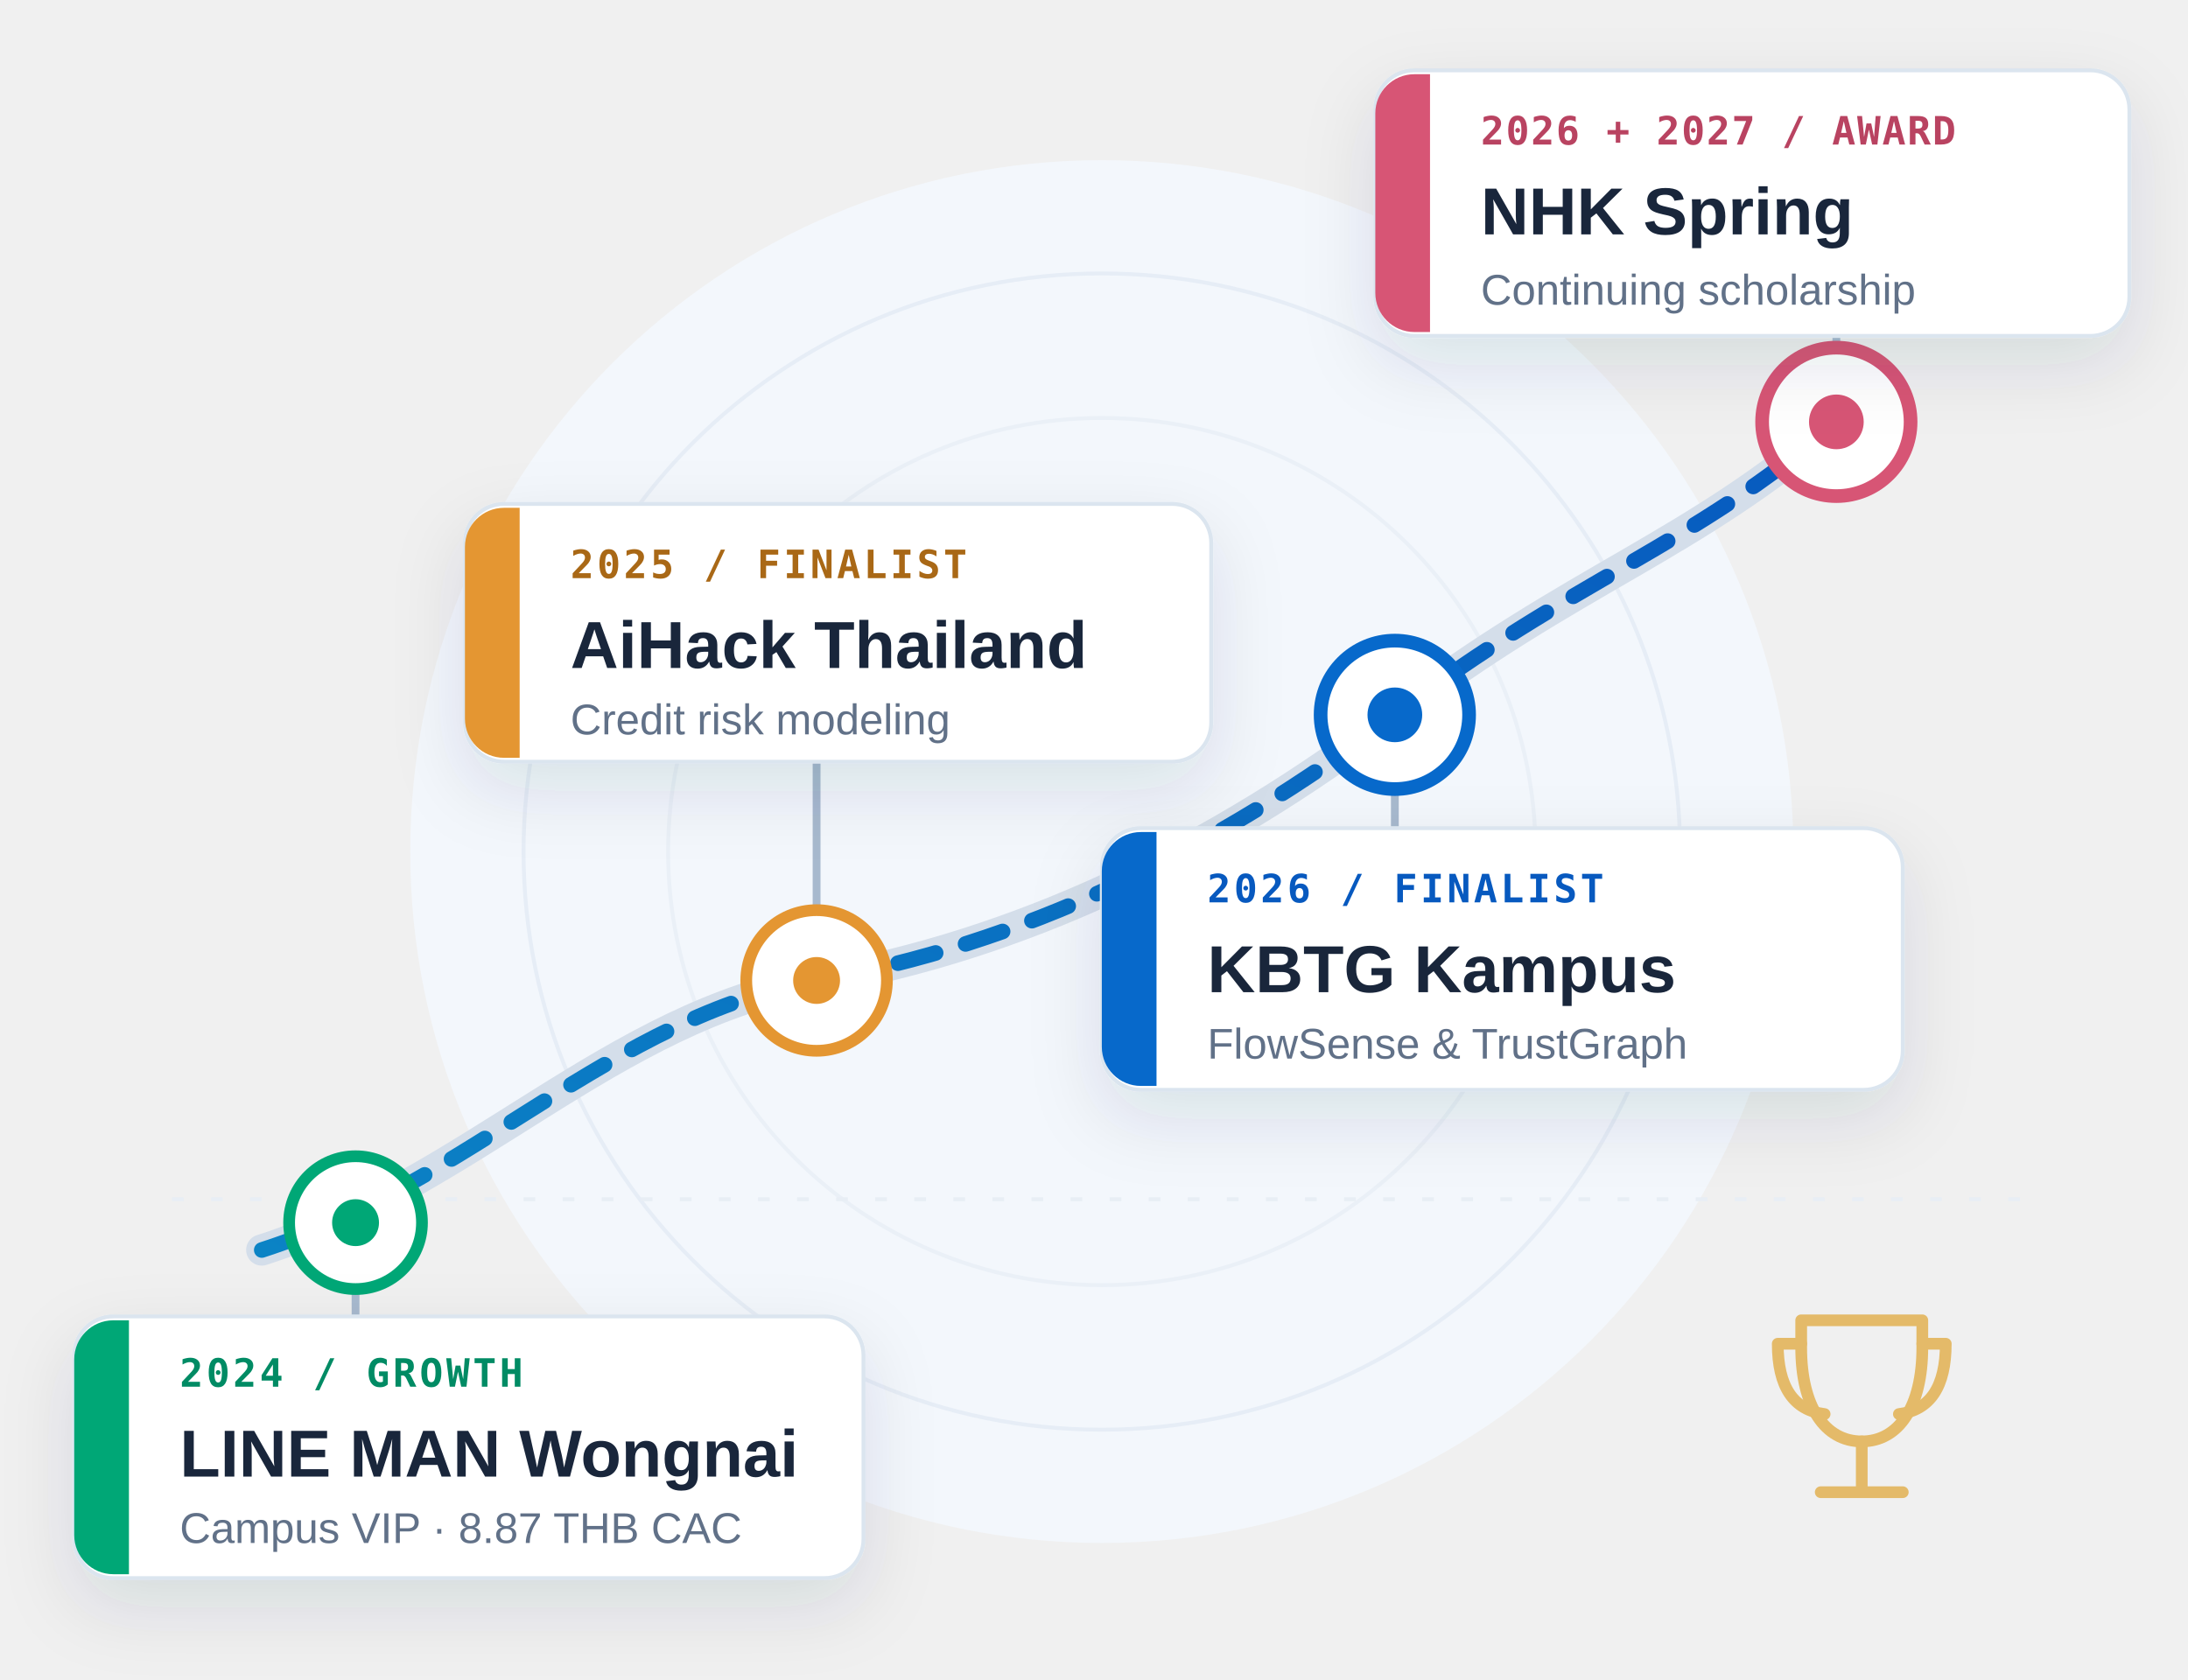
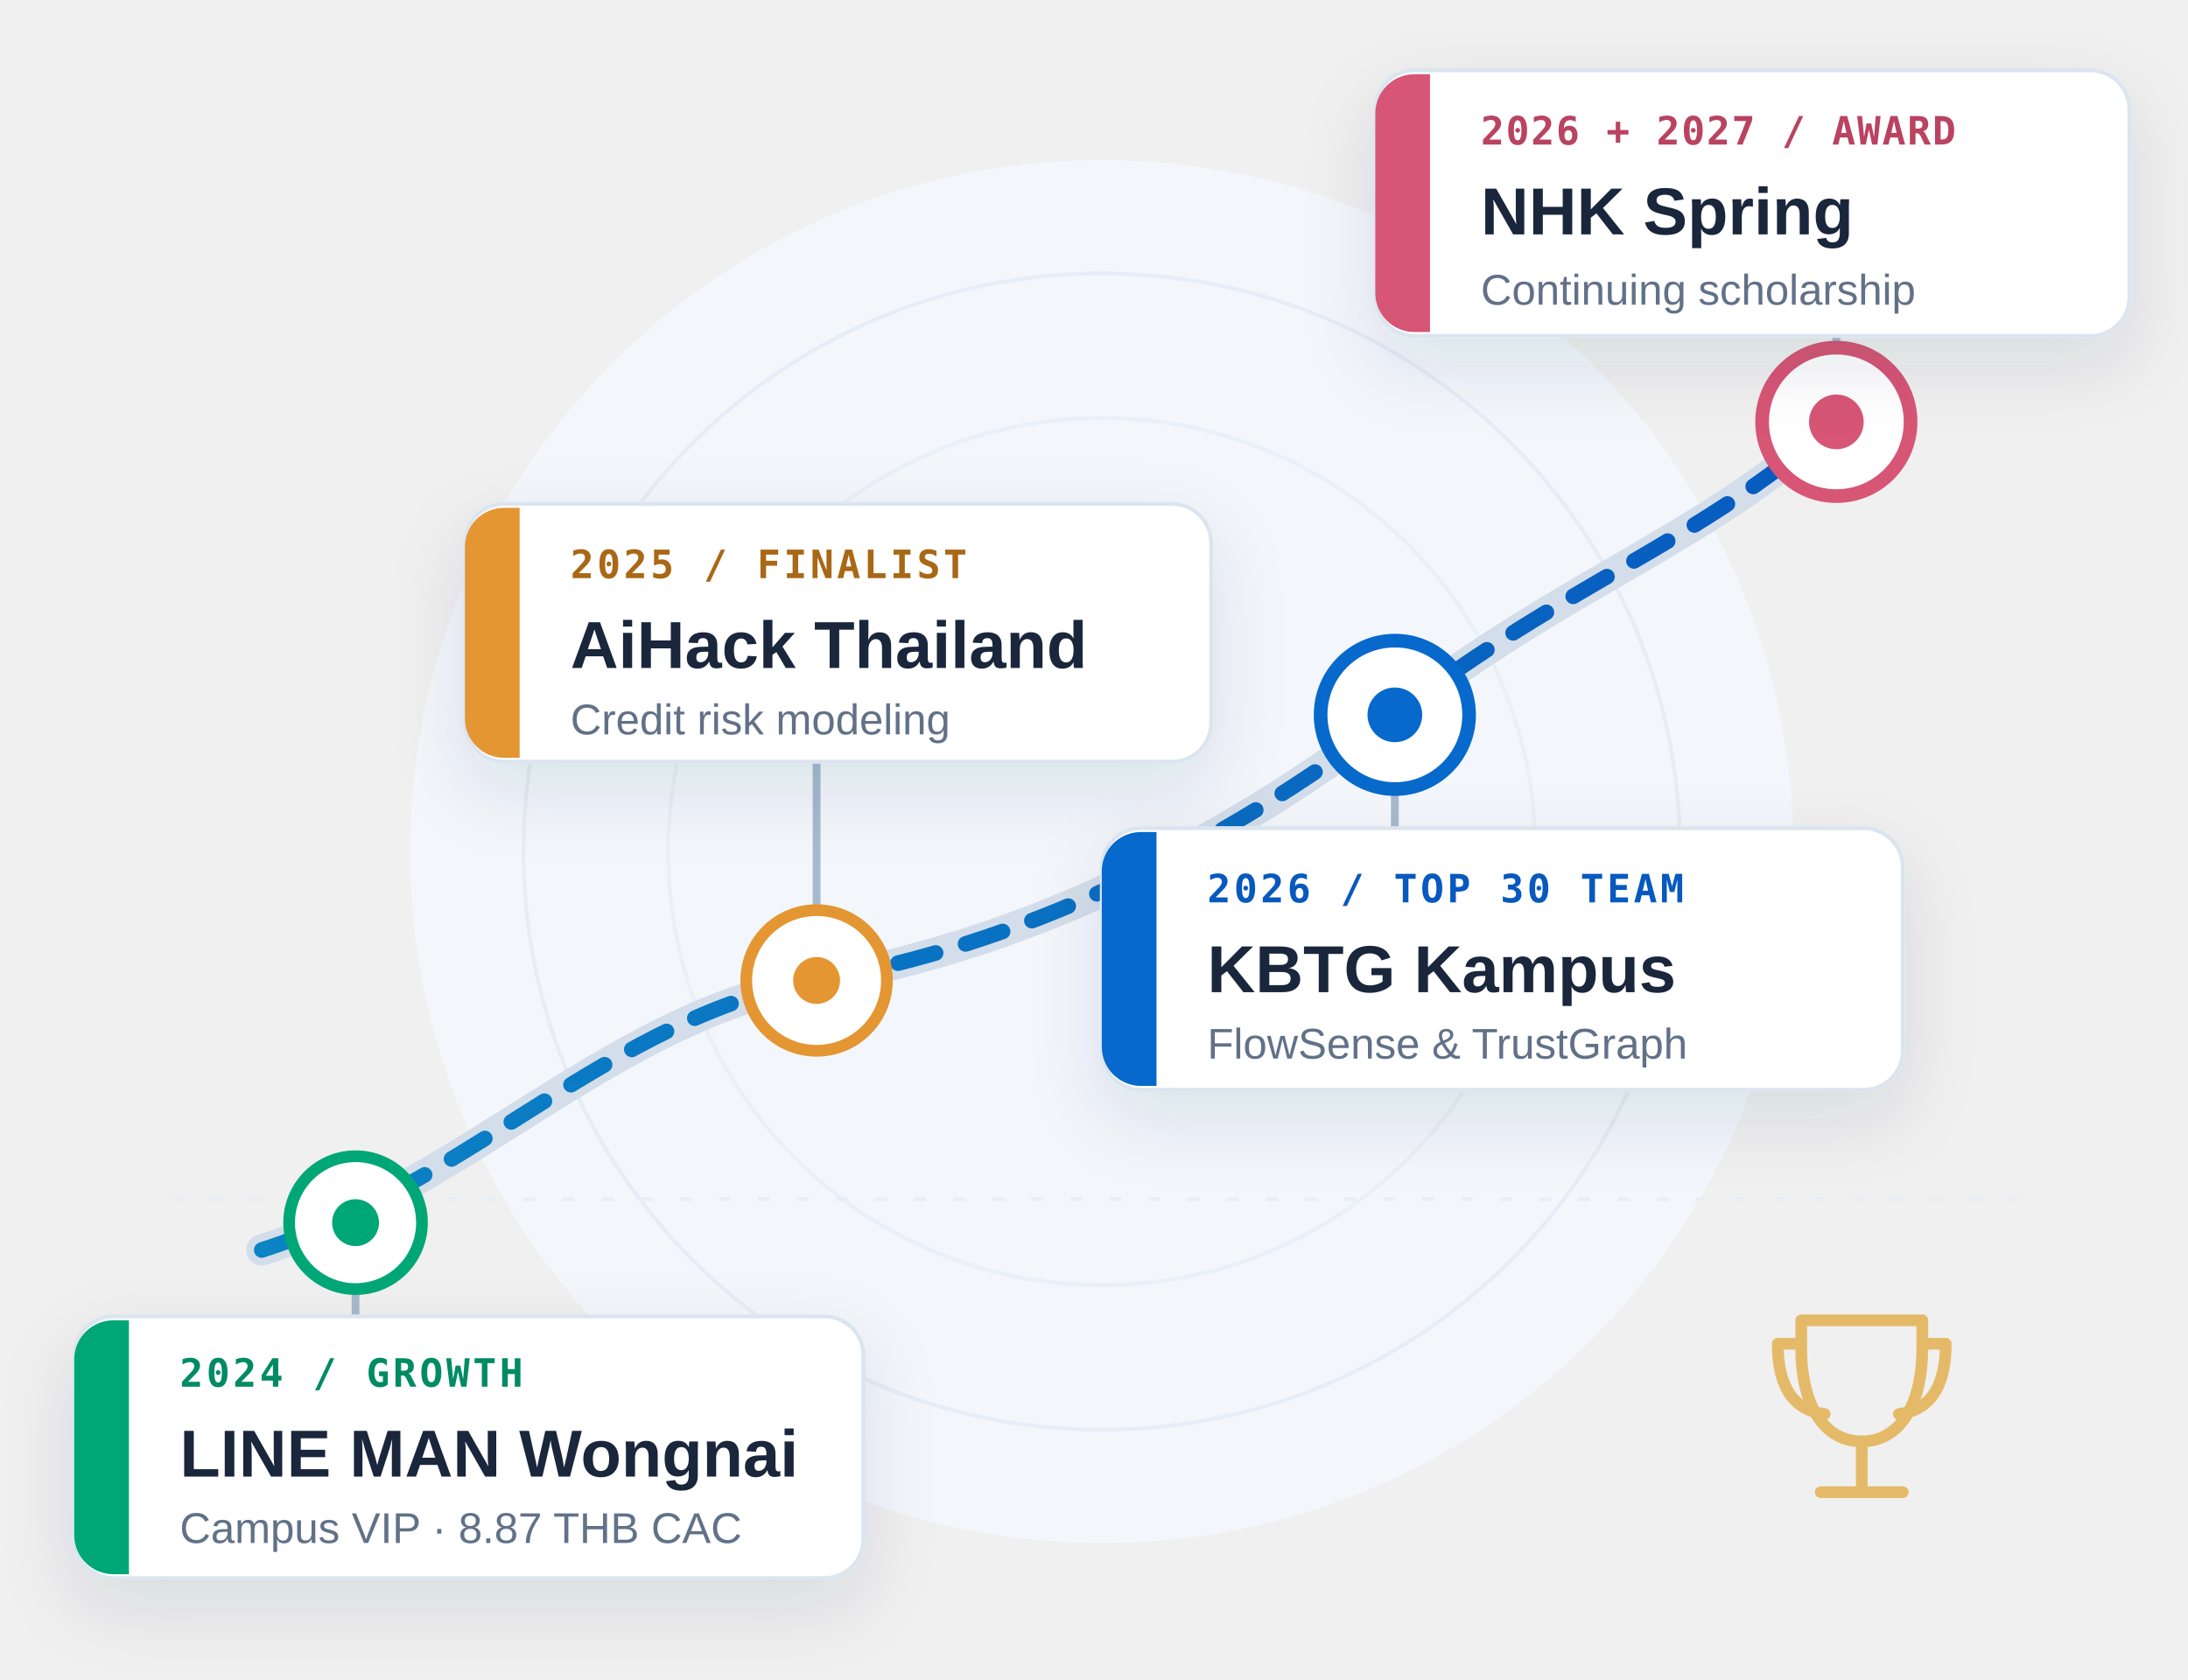
<svg xmlns="http://www.w3.org/2000/svg" viewBox="0 0 560 430" role="img" aria-labelledby="journey-title journey-description">
  <defs>
    <filter id="float-shadow" x="-20%" y="-30%" width="140%" height="170%">
      <feDropShadow dx="0" dy="7" stdDeviation="9" flood-color="#233957" flood-opacity=".11" />
    </filter>
    <linearGradient id="journey-blue" x1="0" y1="1" x2="1" y2="0">
      <stop offset="0" stop-color="#0b83c5" />
      <stop offset="1" stop-color="#0759bf" />
    </linearGradient>
  </defs>
  <circle cx="282" cy="218" r="177" fill="#f3f7fc" />
  <circle cx="282" cy="218" r="148" fill="none" stroke="#e6edf6" />
  <circle cx="282" cy="218" r="111" fill="none" stroke="#eaf0f7" />
  <path d="M44 307h480" stroke="#e8eef5" stroke-width="1" stroke-dasharray="3 7" />
  <path d="M67 320 C120 303 157 260 209 251 S311 218 357 183 S433 140 470 108" fill="none" stroke="#d4deea" stroke-width="8" stroke-linecap="round" />
  <path d="M67 320 C120 303 157 260 209 251 S311 218 357 183 S433 140 470 108" fill="none" stroke="url(#journey-blue)" stroke-width="4" stroke-dasharray="10 8" stroke-linecap="round" />
  <path d="M91 327v10M209 236v-41M357 198v14M470 94v-8" fill="none" stroke="#a7b9ce" stroke-width="2" stroke-linecap="round" />
  <circle cx="91" cy="313" r="17" fill="#fff" stroke="#00a776" stroke-width="3" />
  <circle cx="91" cy="313" r="6" fill="#00a776" />
  <g filter="url(#float-shadow)">
    <rect x="19" y="337" width="202" height="67" rx="10" fill="#fff" stroke="#dbe5ef" />
  </g>
  <path d="M29 338h4v65h-4a10 10 0 0 1-10-10v-45a10 10 0 0 1 10-10Z" fill="#00a776" />
  <text x="46" y="355" fill="#008b64" font-family="Geist Mono, ui-monospace, monospace" font-size="10" font-weight="700" letter-spacing=".8">2024 / GROWTH</text>
  <text x="46" y="378" fill="#19263b" font-family="Geist, Arial, sans-serif" font-size="17" font-weight="600">LINE MAN Wongnai</text>
  <text x="46" y="395" fill="#617188" font-family="Geist, Arial, sans-serif" font-size="11">Campus VIP · 8.87 THB CAC</text>
  <circle cx="209" cy="251" r="18" fill="#fff" stroke="#e49632" stroke-width="3" />
  <circle cx="209" cy="251" r="6" fill="#e49632" />
  <g filter="url(#float-shadow)">
    <rect x="119" y="129" width="191" height="66" rx="10" fill="#fff" stroke="#dbe5ef" />
  </g>
  <path d="M129 130h4v64h-4a10 10 0 0 1-10-10v-44a10 10 0 0 1 10-10Z" fill="#e49632" />
  <text x="146" y="148" fill="#a96816" font-family="Geist Mono, ui-monospace, monospace" font-size="10" font-weight="700" letter-spacing=".8">2025 / FINALIST</text>
  <text x="146" y="171" fill="#19263b" font-family="Geist, Arial, sans-serif" font-size="17" font-weight="600">AiHack Thailand</text>
  <text x="146" y="188" fill="#617188" font-family="Geist, Arial, sans-serif" font-size="11">Credit risk modeling</text>
  <circle cx="357" cy="183" r="19" fill="#fff" stroke="#0769cb" stroke-width="3.5" />
  <circle cx="357" cy="183" r="7" fill="#0769cb" />
  <g filter="url(#float-shadow)">
    <rect x="282" y="212" width="205" height="67" rx="10" fill="#fff" stroke="#dbe5ef" />
  </g>
  <path d="M292 213h4v65h-4a10 10 0 0 1-10-10v-45a10 10 0 0 1 10-10Z" fill="#0769cb" />
-   <text x="309" y="231" fill="#0759bf" font-family="Geist Mono, ui-monospace, monospace" font-size="10" font-weight="700" letter-spacing=".8">2026 / FINALIST</text>
+   <text x="309" y="231" fill="#0759bf" font-family="Geist Mono, ui-monospace, monospace" font-size="10" font-weight="700" letter-spacing=".8">2026 / TOP 30 TEAM</text>
  <text x="309" y="254" fill="#19263b" font-family="Geist, Arial, sans-serif" font-size="17" font-weight="600">KBTG Kampus</text>
  <text x="309" y="271" fill="#617188" font-family="Geist, Arial, sans-serif" font-size="11">FlowSense &amp; TrustGraph</text>
  <circle cx="470" cy="108" r="19" fill="#fff" stroke="#d75575" stroke-width="3.5" />
  <circle cx="470" cy="108" r="7" fill="#d75575" />
  <g filter="url(#float-shadow)">
    <rect x="352" y="18" width="193" height="68" rx="10" fill="#fff" stroke="#dbe5ef" />
  </g>
  <path d="M362 19h4v66h-4a10 10 0 0 1-10-10V29a10 10 0 0 1 10-10Z" fill="#d75575" />
  <text x="379" y="37" fill="#b94361" font-family="Geist Mono, ui-monospace, monospace" font-size="10" font-weight="700" letter-spacing=".4">2026 + 2027 / AWARD</text>
  <text x="379" y="60" fill="#19263b" font-family="Geist, Arial, sans-serif" font-size="17" font-weight="600">NHK Spring</text>
  <text x="379" y="78" fill="#617188" font-family="Geist, Arial, sans-serif" font-size="11">Continuing scholarship</text>
  <g transform="translate(454 335)" fill="none" stroke="#e1ad47" stroke-width="3" stroke-linecap="round" stroke-linejoin="round" opacity=".8">
    <path d="M7 3h31v7c0 15-6 24-15.5 24S7 25 7 10V3Z" />
    <path d="M7 9H1c0 11 4 17 12 18M38 9h6c0 11-4 17-12 18M22.5 34v12M12 47h21" />
  </g>
</svg>
